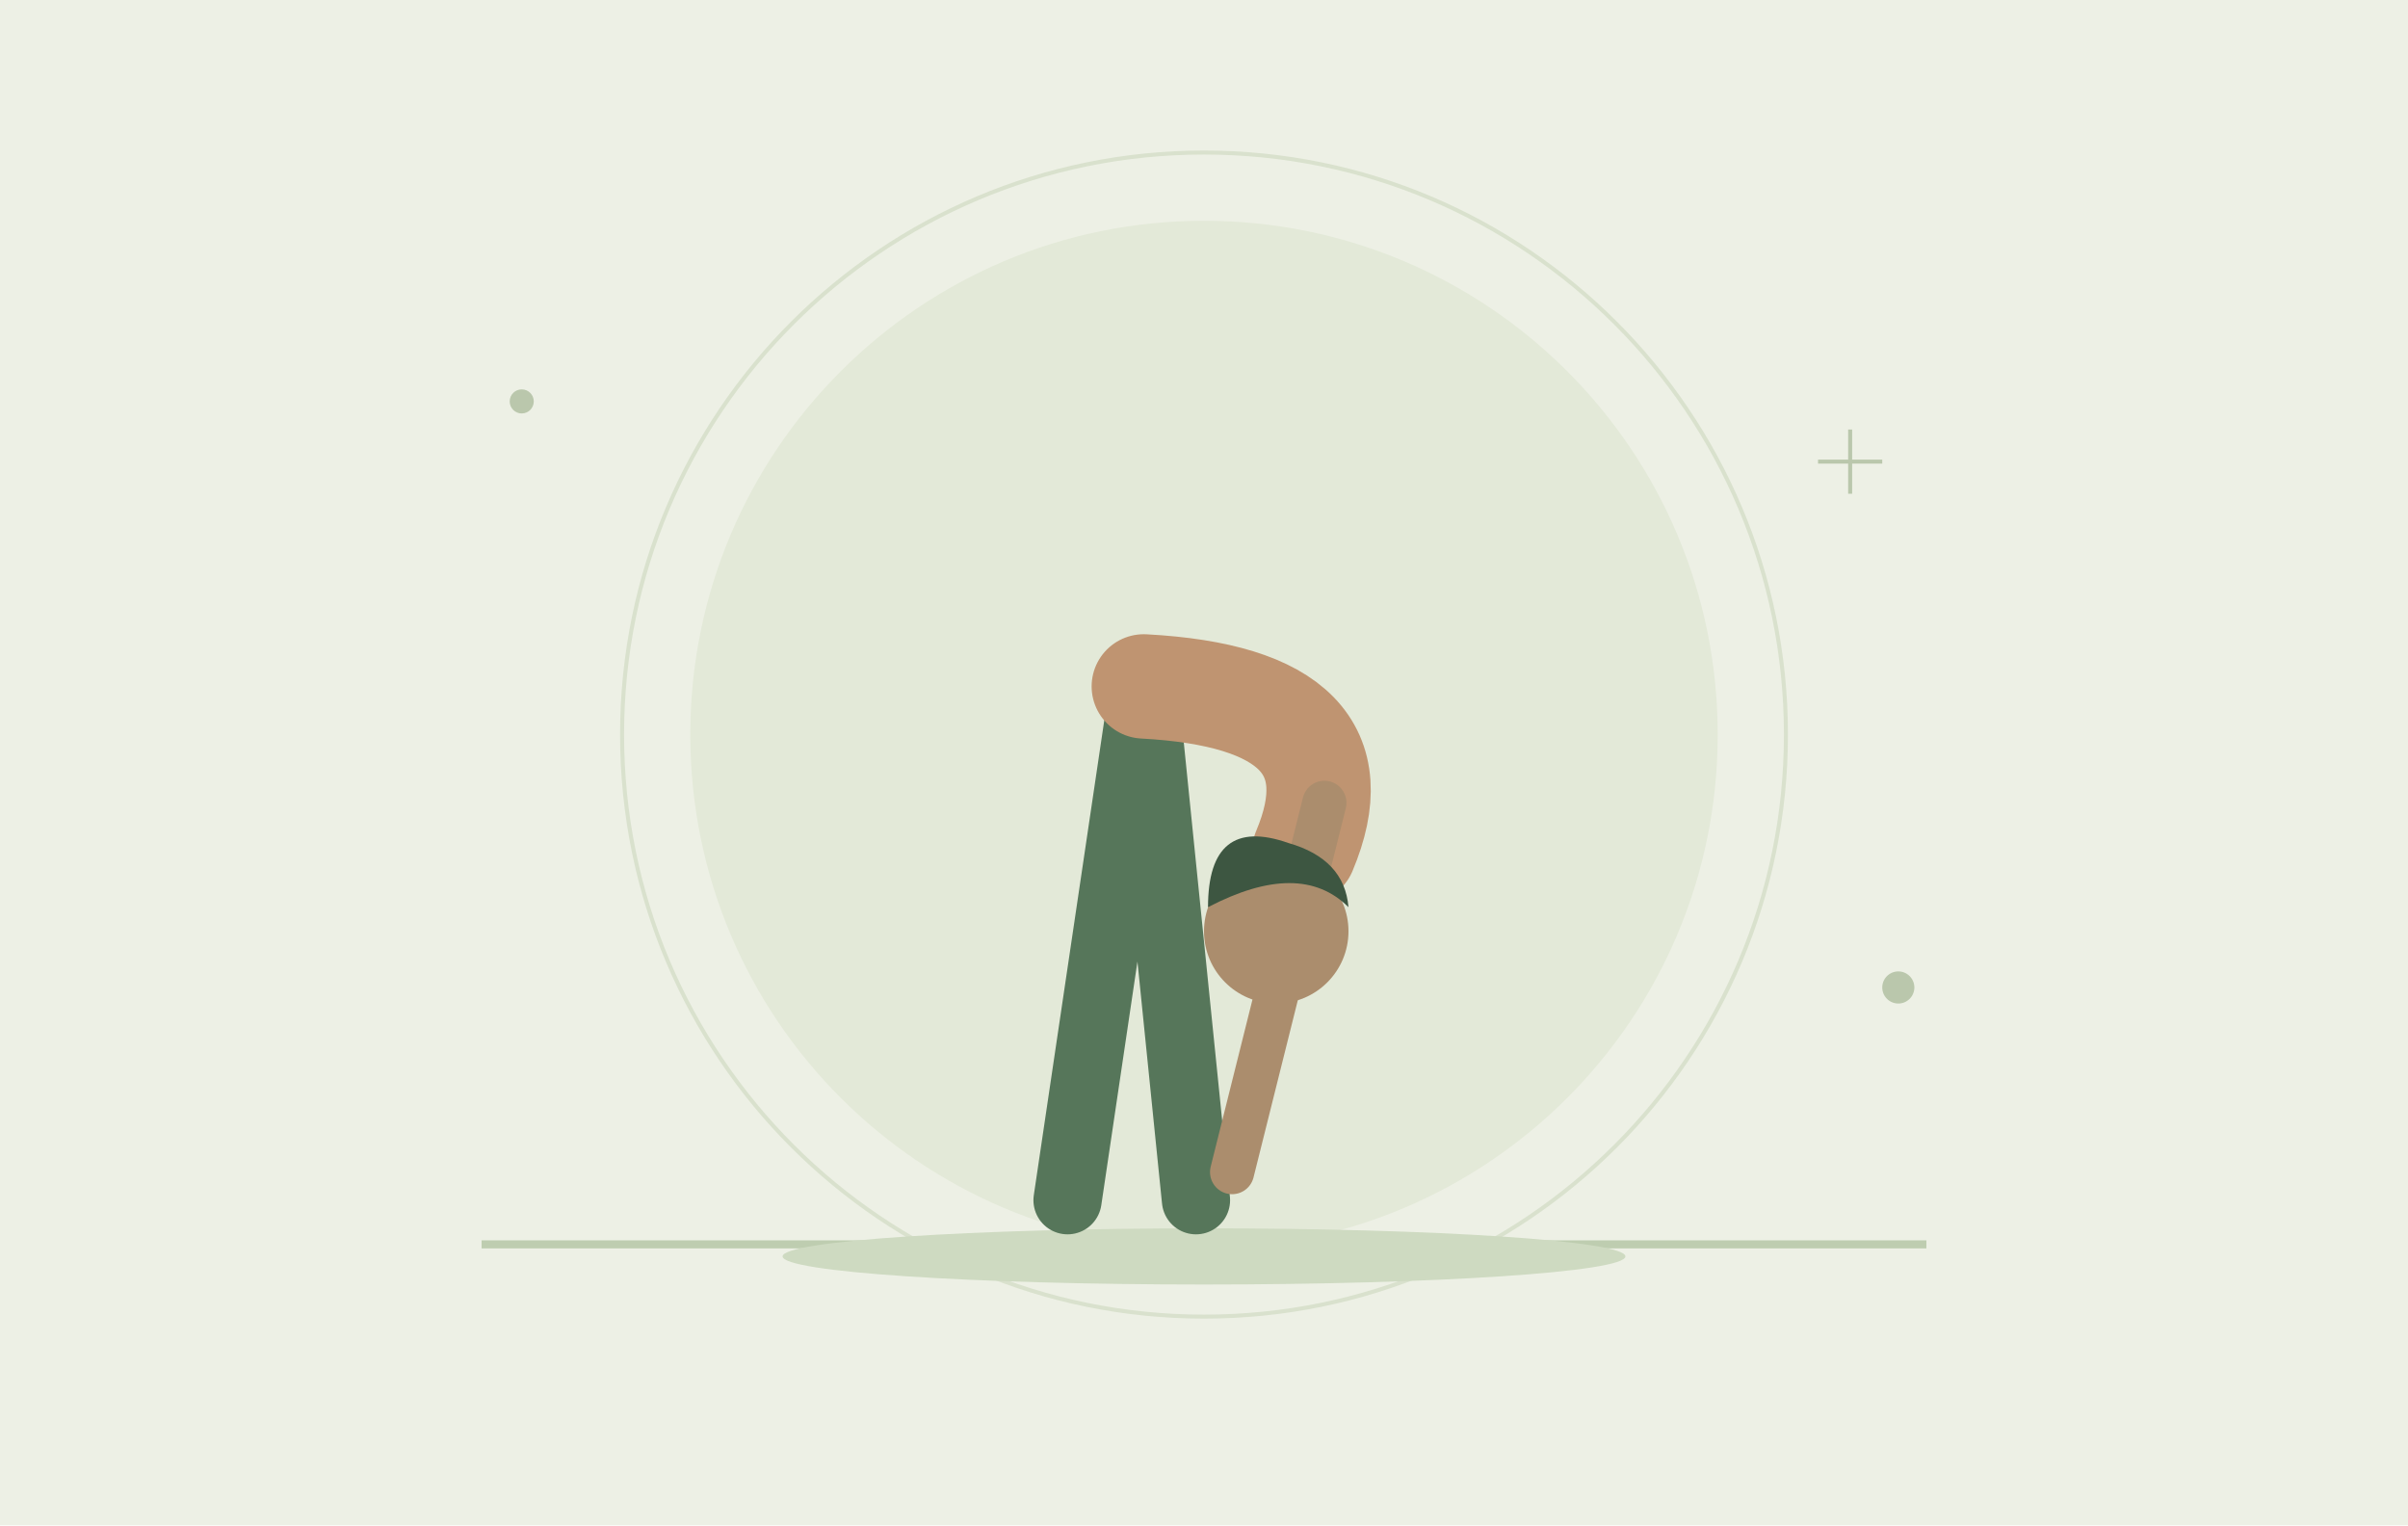
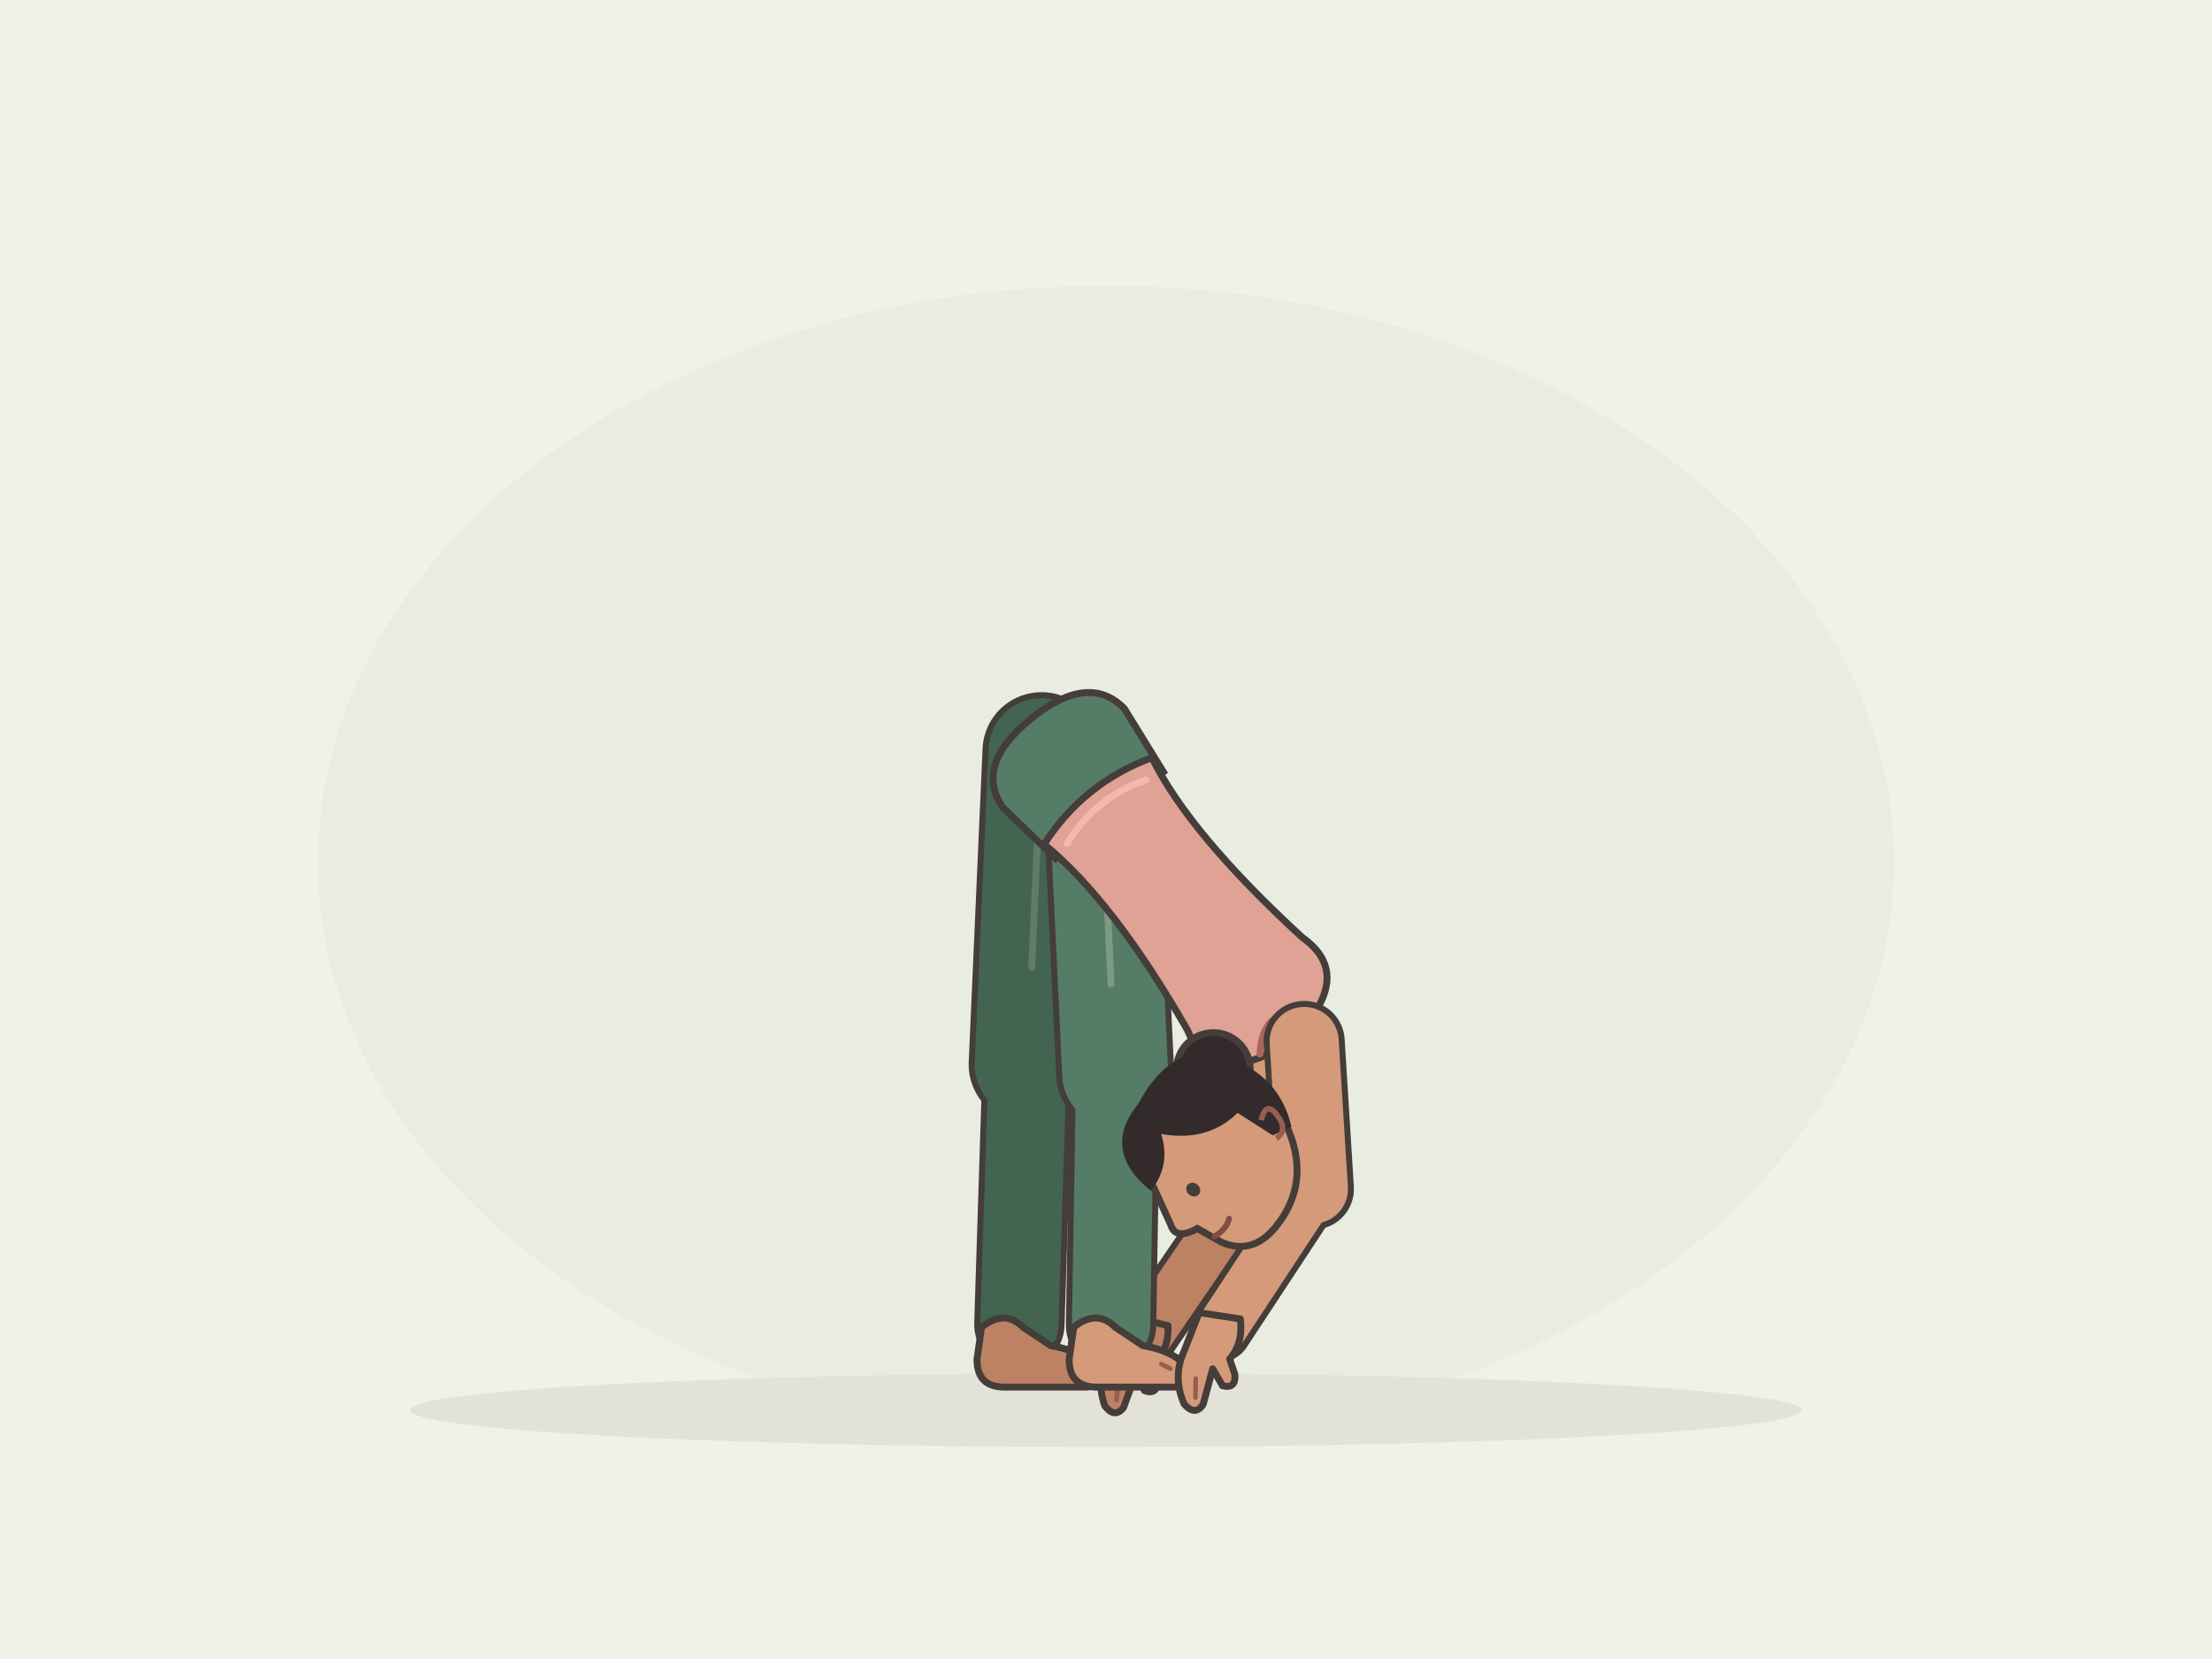
- <svg xmlns="http://www.w3.org/2000/svg" width="600" height="380" viewBox="0 0 600 380">
-   <rect width="600" height="380" fill="#edf0e5" />
-   <circle cx="300" cy="183" r="128" fill="#e3e9d8" />
-   <circle cx="300" cy="183" r="145" fill="none" stroke="#d9e1cd" />
-   <path d="M120 310h360" stroke="#becdb0" stroke-width="2" />
-   <ellipse cx="300" cy="313" rx="105" ry="7" fill="#cedac1" />
-   <g fill="none" stroke-linecap="round" stroke-linejoin="round">
-     <path d="M285 171L266 299M285 171L298 299" stroke="#56765a" stroke-width="17" />
-     <path d="M285 171Q341 174 325 212" stroke="#bf9471" stroke-width="26" />
-     <path d="M330 200L307 292" stroke="#ab8d6d" stroke-width="11" />
-   </g>
-   <circle cx="318" cy="232" r="18" fill="#ab8d6d" />
-   <path d="M301 226q0-23 20-16 14 4 15 16-12-12-35 0" fill="#3d5641" />
-   <g fill="#98ac86" opacity=".6">
-     <circle cx="130" cy="100" r="3" />
-     <circle cx="473" cy="246" r="4" />
-     <path d="M453 115h16m-8-8v16" stroke="#98ac86" stroke-width="1" />
+ <svg xmlns="http://www.w3.org/2000/svg" width="480" height="360" viewBox="0 0 480 360" role="img">
+   <rect width="480" height="360" fill="#f1f1e8" />
+   <ellipse cx="240" cy="187" rx="171" ry="125" fill="#e9ede1" />
+   <g>
+     <ellipse cx="240" cy="306" rx="151" ry="8" fill="#e2e2d7" />
+     <path d="M226 163L223 231" fill="none" stroke="#443d39" stroke-width="25.6" stroke-linecap="round" stroke-linejoin="round" />
+     <path d="M223 231L221.2 287.4" fill="none" stroke="#443d39" stroke-width="19.6" stroke-linecap="round" stroke-linejoin="round" />
+     <path d="M226 163L223 231" fill="none" stroke="#426451" stroke-width="23" stroke-linecap="round" stroke-linejoin="round" />
+     <path d="M223 231L221.2 287.4" fill="none" stroke="#426451" stroke-width="17" stroke-linecap="round" stroke-linejoin="round" />
+     <path d="M225.3 178L223.9 209.9" fill="none" stroke="#607c69" stroke-width="1.5" stroke-linecap="round" stroke-linejoin="round" />
+     <g transform="translate(221 293) rotate(0)">
+       <path d="M-8-5Q-3-9 1-5L7-1Q13 0 16 3Q19 6 15 8L-3 8Q-9 8-9 2Z" fill="#bd8164" stroke="#443d39" stroke-width="1.5" stroke-linejoin="round" />
+       <path d="M11 3l2 1" fill="none" stroke="#965e4e" stroke-width="1" stroke-linecap="round" stroke-linejoin="round" />
+     </g>
+     <path d="M270 218L272 256" fill="none" stroke="#443d39" stroke-width="17.6" stroke-linecap="round" stroke-linejoin="round" />
+     <path d="M272 256L249 289.6" fill="none" stroke="#443d39" stroke-width="13.6" stroke-linecap="round" stroke-linejoin="round" />
+     <path d="M270 218L272 256" fill="none" stroke="#bd8164" stroke-width="15" stroke-linecap="round" stroke-linejoin="round" />
+     <path d="M272 256L249 289.6" fill="none" stroke="#bd8164" stroke-width="11" stroke-linecap="round" stroke-linejoin="round" />
+     <g transform="translate(248 291) rotate(110)">
+       <path d="M-5-4Q0-6 4-4L7-6Q10-7 10-4L7-1L15-1Q18 0 16 3Q11 7 5 6L-4 5Z" fill="#bd8164" stroke="#443d39" stroke-width="1.5" stroke-linejoin="round" />
+       <path d="M10 2l4-1" fill="none" stroke="#965e4e" stroke-width="1" stroke-linecap="round" stroke-linejoin="round" />
+     </g>
+     <path d="M239 170L242 233" fill="none" stroke="#443d39" stroke-width="25.6" stroke-linecap="round" stroke-linejoin="round" />
+     <path d="M242 233L241.1 287.6" fill="none" stroke="#443d39" stroke-width="19.6" stroke-linecap="round" stroke-linejoin="round" />
+     <path d="M239 170L242 233" fill="none" stroke="#557c66" stroke-width="23" stroke-linecap="round" stroke-linejoin="round" />
+     <path d="M242 233L241.1 287.6" fill="none" stroke="#557c66" stroke-width="17" stroke-linecap="round" stroke-linejoin="round" />
+     <path d="M239.7 183.9L241.1 213.5" fill="none" stroke="#7d9a83" stroke-width="1.5" stroke-linecap="round" stroke-linejoin="round" />
+     <g transform="translate(241 293) rotate(0)">
+       <path d="M-8-5Q-3-9 1-5L7-1Q13 0 16 3Q19 6 15 8L-3 8Q-9 8-9 2Z" fill="#d49a79" stroke="#443d39" stroke-width="1.5" stroke-linejoin="round" />
+       <path d="M11 3l2 1" fill="none" stroke="#965e4e" stroke-width="1" stroke-linecap="round" stroke-linejoin="round" />
+     </g>
+     <path d="M277 222L267.8 246.4" fill="none" stroke="#443d39" stroke-width="16" stroke-linecap="round" stroke-linejoin="round" />
+     <path d="M277 222L267.8 246.4" fill="none" stroke="#d49a79" stroke-width="13" stroke-linecap="round" stroke-linejoin="round" />
+     <g transform="translate(232 166) rotate(141.22)">
+       <path d="M-17 2Q-16 13 0 13Q16 13 17 2L15 -14H-15Z" fill="#557c66" stroke="#443d39" stroke-width="1.5" />
+       <path d="M-15 -10Q-11 -28 -16 -60.84Q-20 -74.84 0 -76.84Q20 -74.84 16 -60.84Q11 -29 15 -10Q0 -5 -15 -10Z" fill="#dfa294" stroke="#443d39" stroke-width="1.5" />
+       <path d="M-7 -74.84Q0 -66.84 7 -74.84" fill="none" stroke="#a9655c" stroke-width="1.5" stroke-linecap="round" stroke-linejoin="round" />
+       <path d="M-11 -13Q0 -9 11 -13" fill="none" stroke="#f0b9aa" stroke-width="1.5" stroke-linecap="round" stroke-linejoin="round" />
+     </g>
+     <path d="M283 226L285 258" fill="none" stroke="#443d39" stroke-width="17.6" stroke-linecap="round" stroke-linejoin="round" />
+     <path d="M285 258L264.8 288.7" fill="none" stroke="#443d39" stroke-width="13.6" stroke-linecap="round" stroke-linejoin="round" />
+     <path d="M283 226L285 258" fill="none" stroke="#d49a79" stroke-width="15" stroke-linecap="round" stroke-linejoin="round" />
+     <path d="M285 258L264.8 288.7" fill="none" stroke="#d49a79" stroke-width="11" stroke-linecap="round" stroke-linejoin="round" />
+     <g transform="translate(264 290) rotate(105)">
+       <path d="M-5-4Q0-6 4-4L7-6Q10-7 10-4L7-1L15-1Q18 0 16 3Q11 7 5 6L-4 5Z" fill="#d49a79" stroke="#443d39" stroke-width="1.5" stroke-linejoin="round" />
+       <path d="M10 2l4-1" fill="none" stroke="#965e4e" stroke-width="1" stroke-linecap="round" stroke-linejoin="round" />
+     </g>
+     <g transform="translate(266 251) rotate(-51) scale(-1 1)">
+       <circle cx="-13" cy="-14" r="8" fill="#332a2b" stroke="#443d39" stroke-width="1.5" />
+       <path d="M-15-7Q-14-22 1-21Q14-22 15-8L19 0Q21 3 16 5L15 11Q13 18 5 18Q-7 18-13 7Z" fill="#d49a79" stroke="#443d39" stroke-width="1.5" />
+       <path d="M-14 7Q-21-2-17-13Q-13-25 3-22Q16-22 16-8Q9-8 5-14Q0-5-9-4L-10 5Z" fill="#332a2b" />
+       <ellipse cx="10" cy="-1" rx="1.4" ry="1.6" fill="#443d39" />
+       <path d="M-11 1q-4-2-3 2t4 3" fill="none" stroke="#965e4e" stroke-width="1.2" />
+       <path d="M10 9q2 1 5 0" fill="none" stroke="#804d42" stroke-width="1.25" stroke-linecap="round" stroke-linejoin="round" />
+     </g>
  </g>
</svg>
